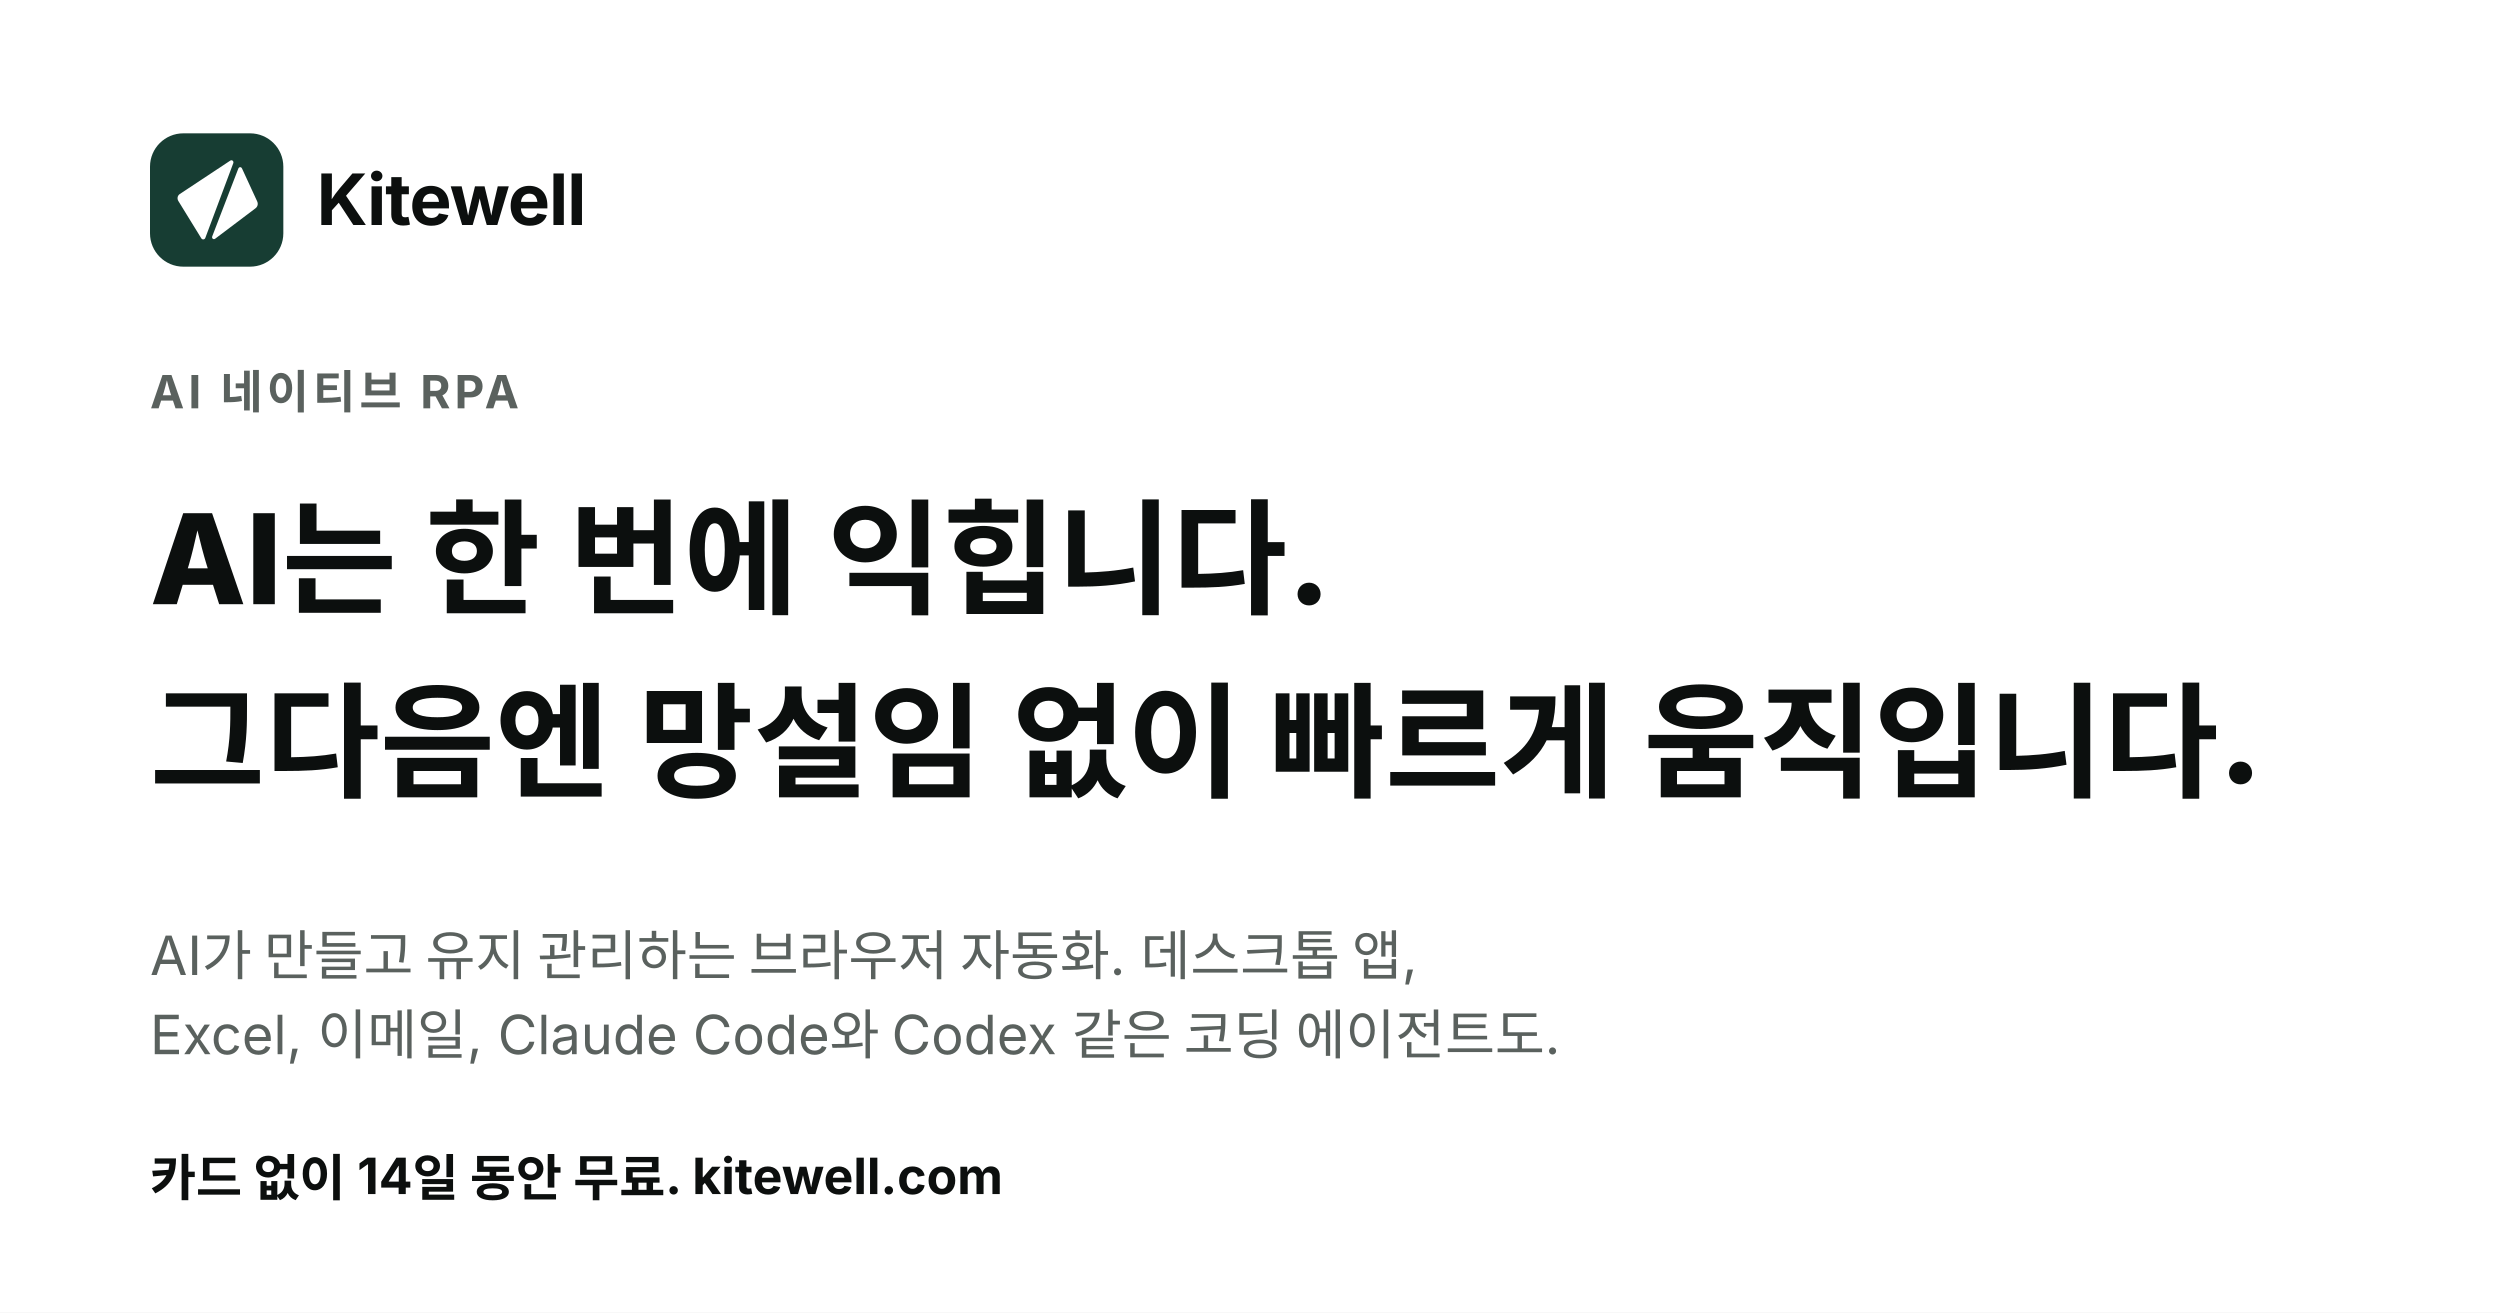
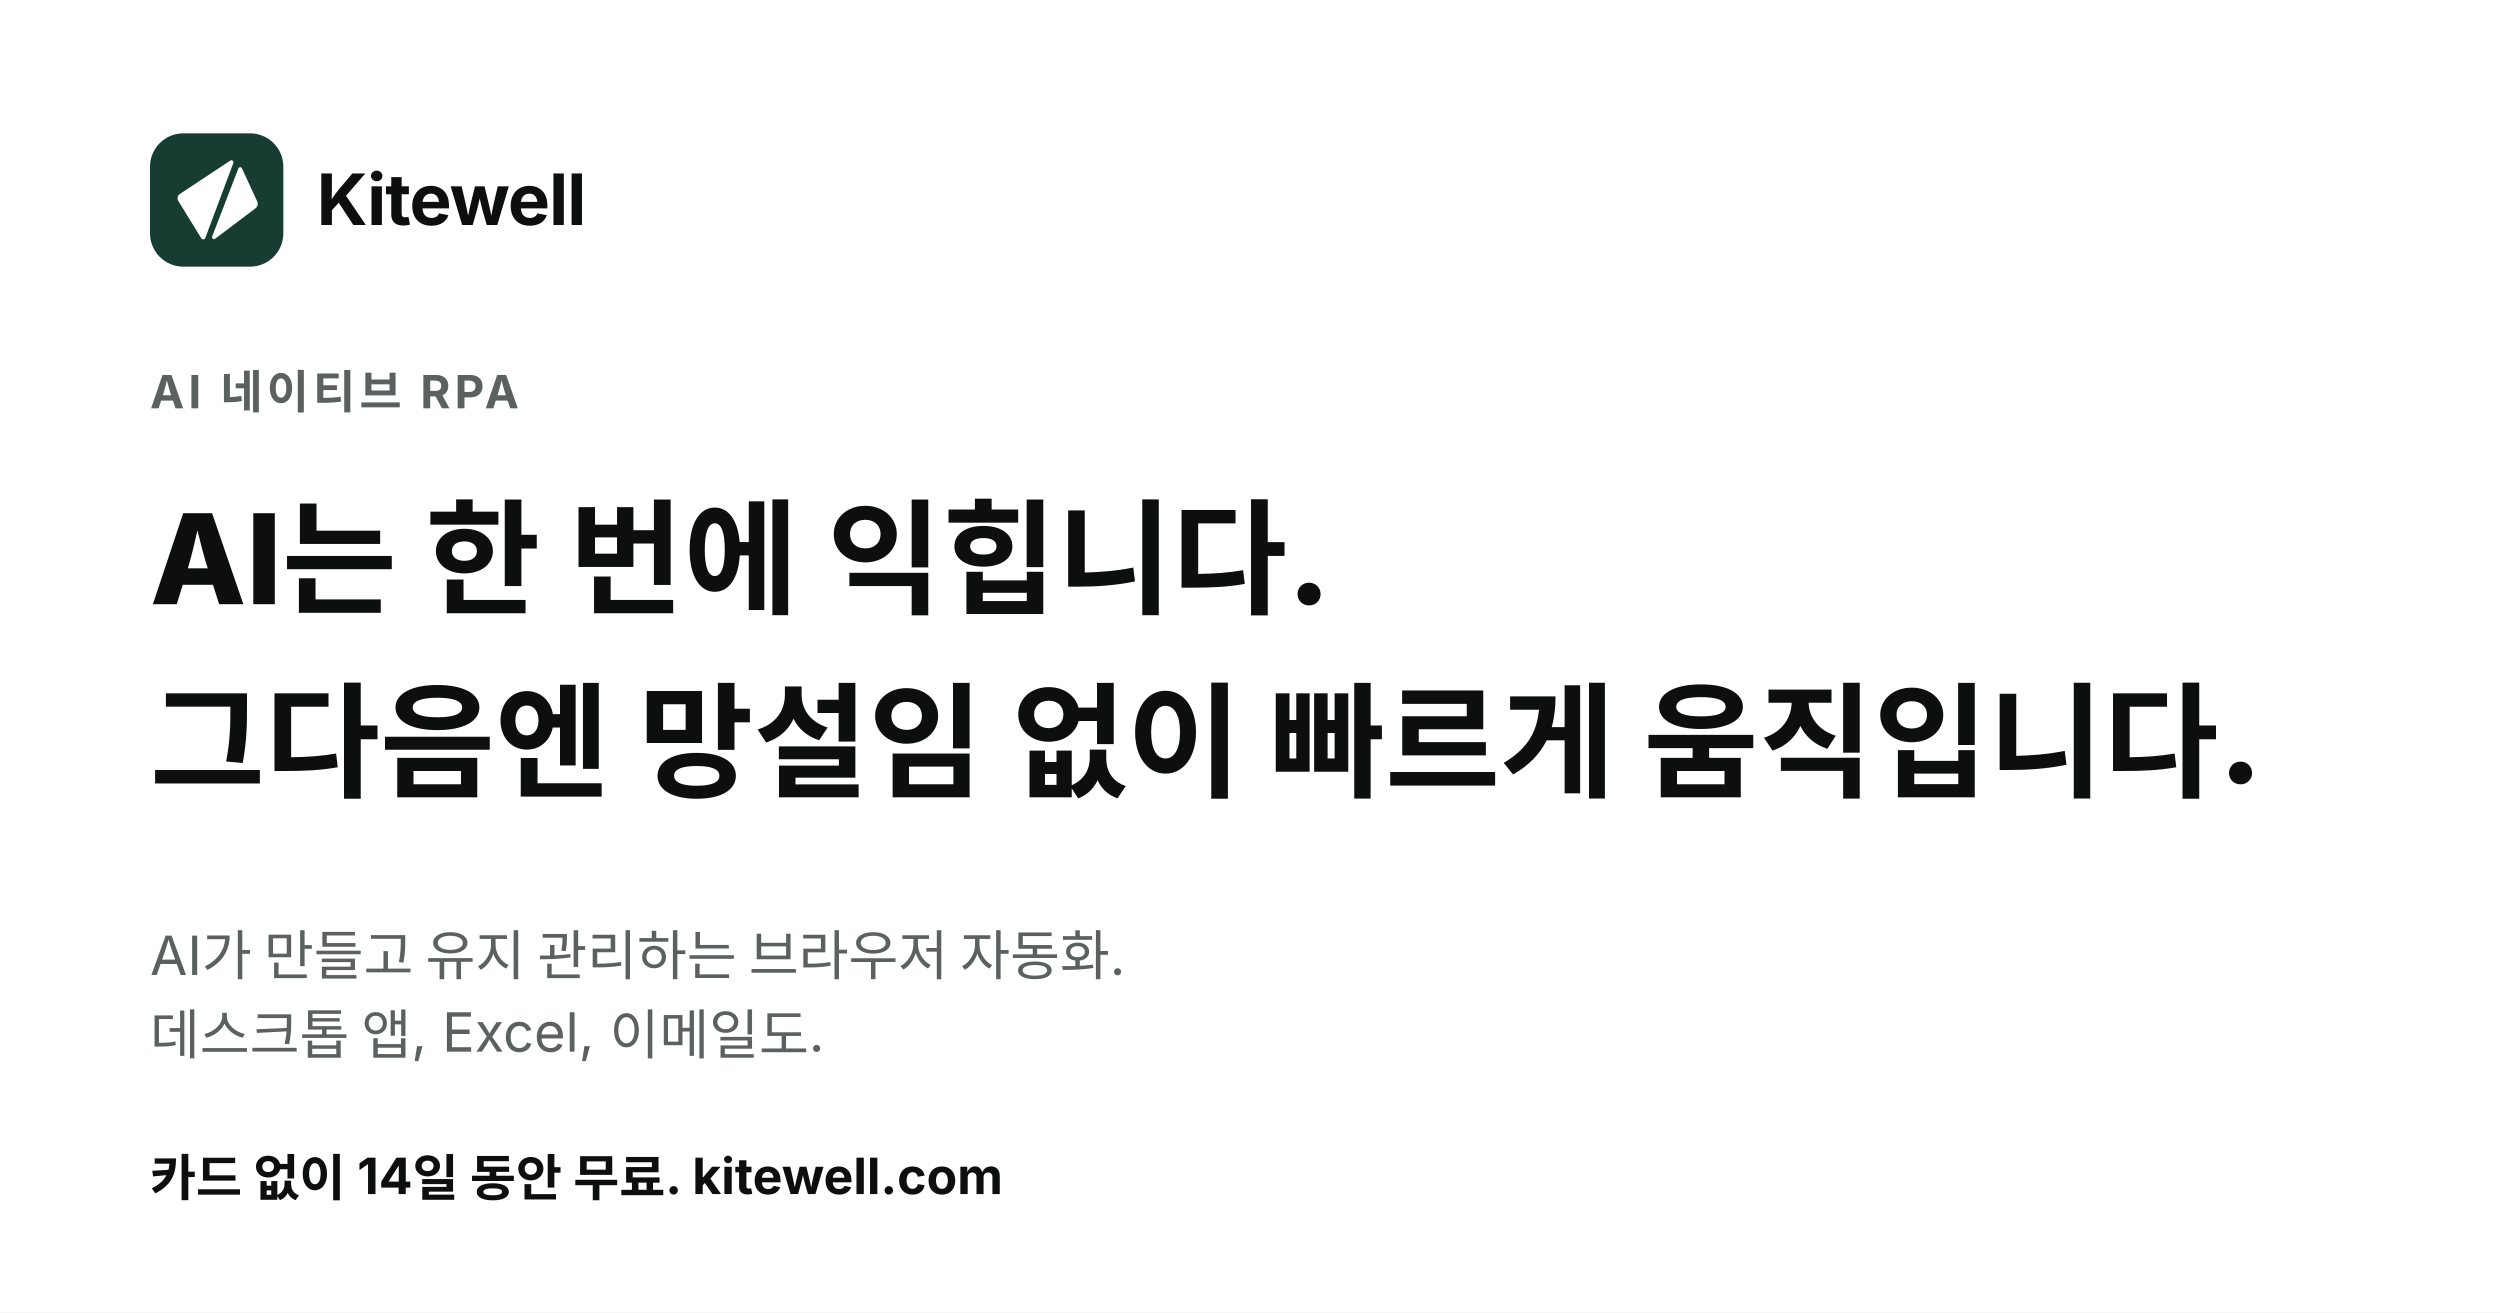
<svg xmlns="http://www.w3.org/2000/svg" width="1200" height="630" viewBox="0 0 1200 630">
  <rect width="1200" height="630" fill="#ffffff" />
  <svg x="72" y="64" width="64" height="64" viewBox="0 0 64 64">
    <rect width="64" height="64" rx="16" fill="#173d33" />
    <g transform="translate(10 10) scale(.6875)" fill="#ffffff">
      <path d="M41.5 4.5C42.7 3.7 44.1 4.9 43.6 6.3L24.1 58.4C23.7 59.7 22 59.9 21.3 58.8L5.3 32.8C4.2 31.1 4.6 28.9 6.3 27.8Z" />
      <path d="M47.1 10.1C47.6 8.8 49.1 8.7 49.7 10L60.3 33C61.1 34.7 60.6 36.7 59.1 37.8L31 59C29.8 59.9 28.4 58.8 28.9 57.4Z" />
    </g>
  </svg>
  <text x="152" y="108" fill="#0c0f0e" font-family="-apple-system, BlinkMacSystemFont, &quot;Apple SD Gothic Neo&quot;, &quot;Malgun Gothic&quot;, sans-serif" font-size="34" font-weight="700" letter-spacing="-0.5">Kitewell</text>
  <text x="72" y="196" fill="#5a615e" font-family="-apple-system, BlinkMacSystemFont, &quot;Apple SD Gothic Neo&quot;, &quot;Malgun Gothic&quot;, sans-serif" font-size="22" font-weight="650" letter-spacing="2">AI 네이티브 RPA</text>
  <text x="72" y="290" fill="#0c0f0e" font-family="-apple-system, BlinkMacSystemFont, &quot;Apple SD Gothic Neo&quot;, &quot;Malgun Gothic&quot;, sans-serif" font-size="60" font-weight="800">AI는 한 번에 익힙니다.</text>
  <text x="72" y="378" fill="#0c0f0e" font-family="-apple-system, BlinkMacSystemFont, &quot;Apple SD Gothic Neo&quot;, &quot;Malgun Gothic&quot;, sans-serif" font-size="60" font-weight="800">그다음엔 망설임 없이 빠르게 움직입니다.</text>
-   <text x="72" y="468" fill="#5a615e" font-family="-apple-system, BlinkMacSystemFont, &quot;Apple SD Gothic Neo&quot;, &quot;Malgun Gothic&quot;, sans-serif" font-size="26">AI가 만들고 유지 관리하는 브라우저 자동화. 데스크톱 앱,</text>
-   <text x="72" y="506" fill="#5a615e" font-family="-apple-system, BlinkMacSystemFont, &quot;Apple SD Gothic Neo&quot;, &quot;Malgun Gothic&quot;, sans-serif" font-size="26">Excel, 이메일, Claude Code와 Codex 같은 코딩 에이전트도.</text>
+   <text x="72" y="468" fill="#5a615e" font-family="-apple-system, BlinkMacSystemFont, &quot;Apple SD Gothic Neo&quot;, &quot;Malgun Gothic&quot;, sans-serif" font-size="26">AI가 만들고 유지 관리하는 브라우저 자동화.</text>
+   <text x="72" y="506" fill="#5a615e" font-family="-apple-system, BlinkMacSystemFont, &quot;Apple SD Gothic Neo&quot;, &quot;Malgun Gothic&quot;, sans-serif" font-size="26">데스크톱 앱, Excel, 이메일도.</text>
  <text x="72" y="574" fill="#0c0f0e" font-family="-apple-system, BlinkMacSystemFont, &quot;Apple SD Gothic Neo&quot;, &quot;Malgun Gothic&quot;, sans-serif" font-size="24" font-weight="650">카드 없이 14일 동안 무료. kitewell.com</text>
</svg>
